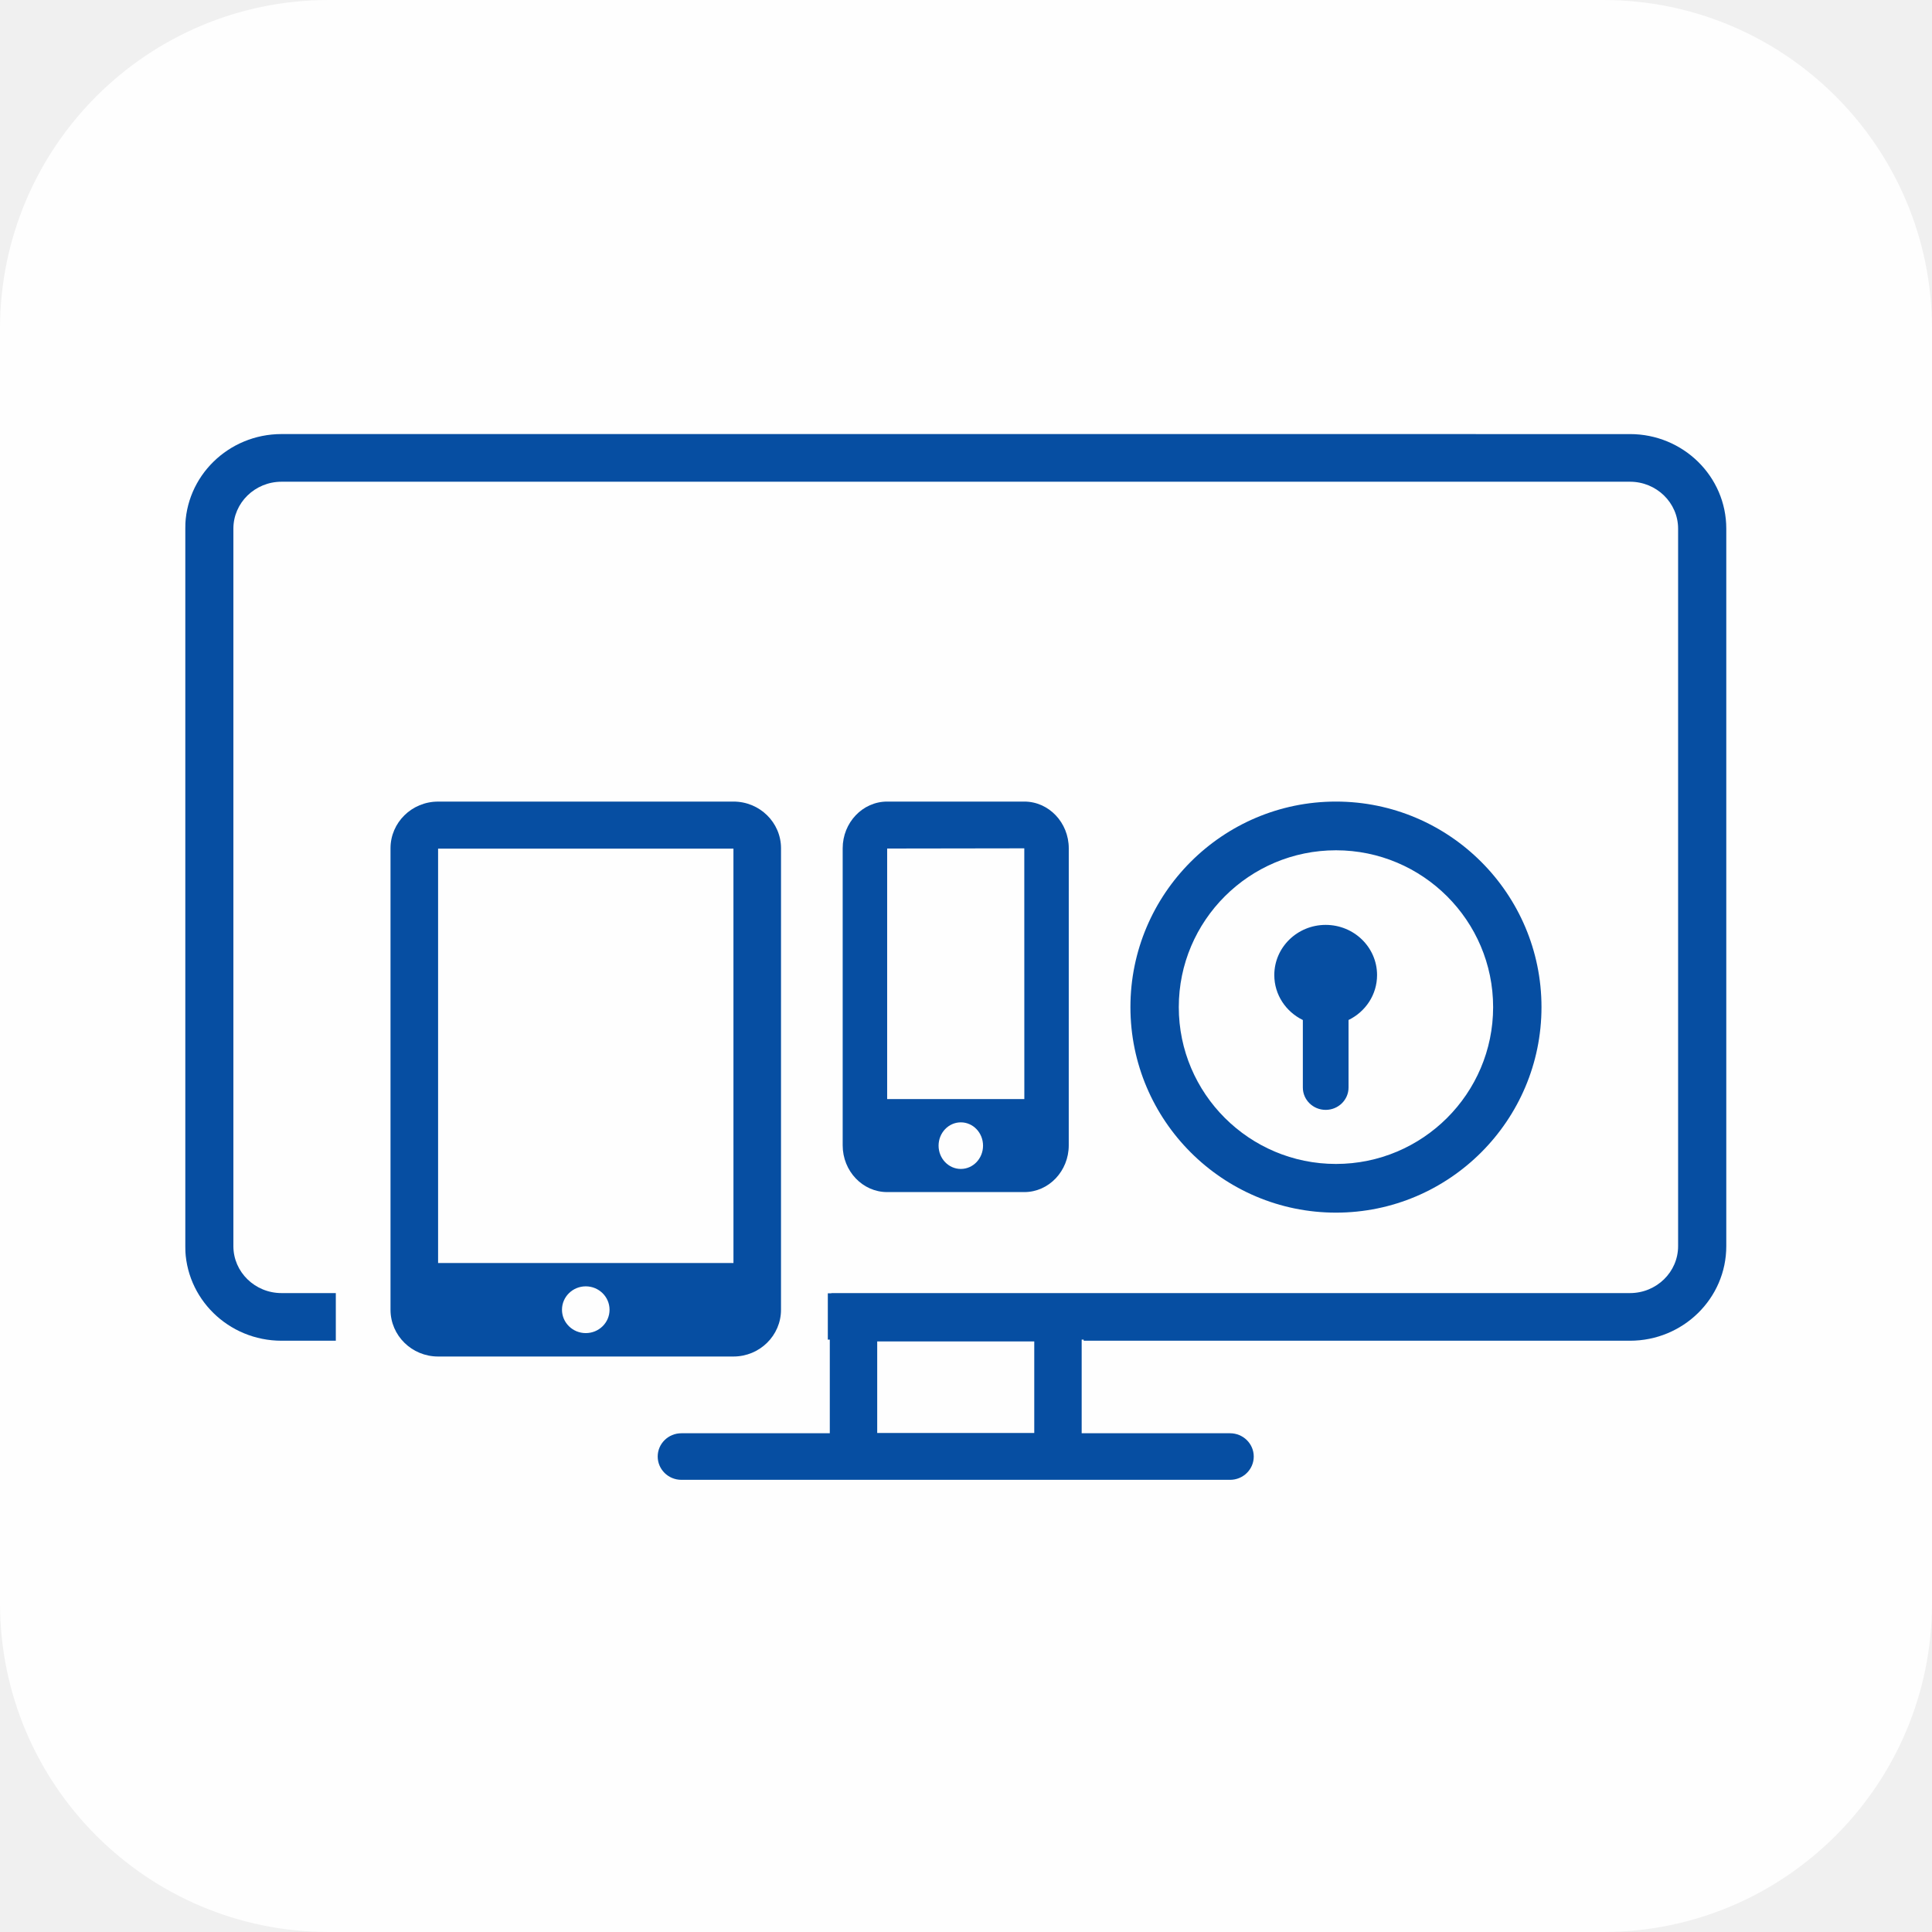
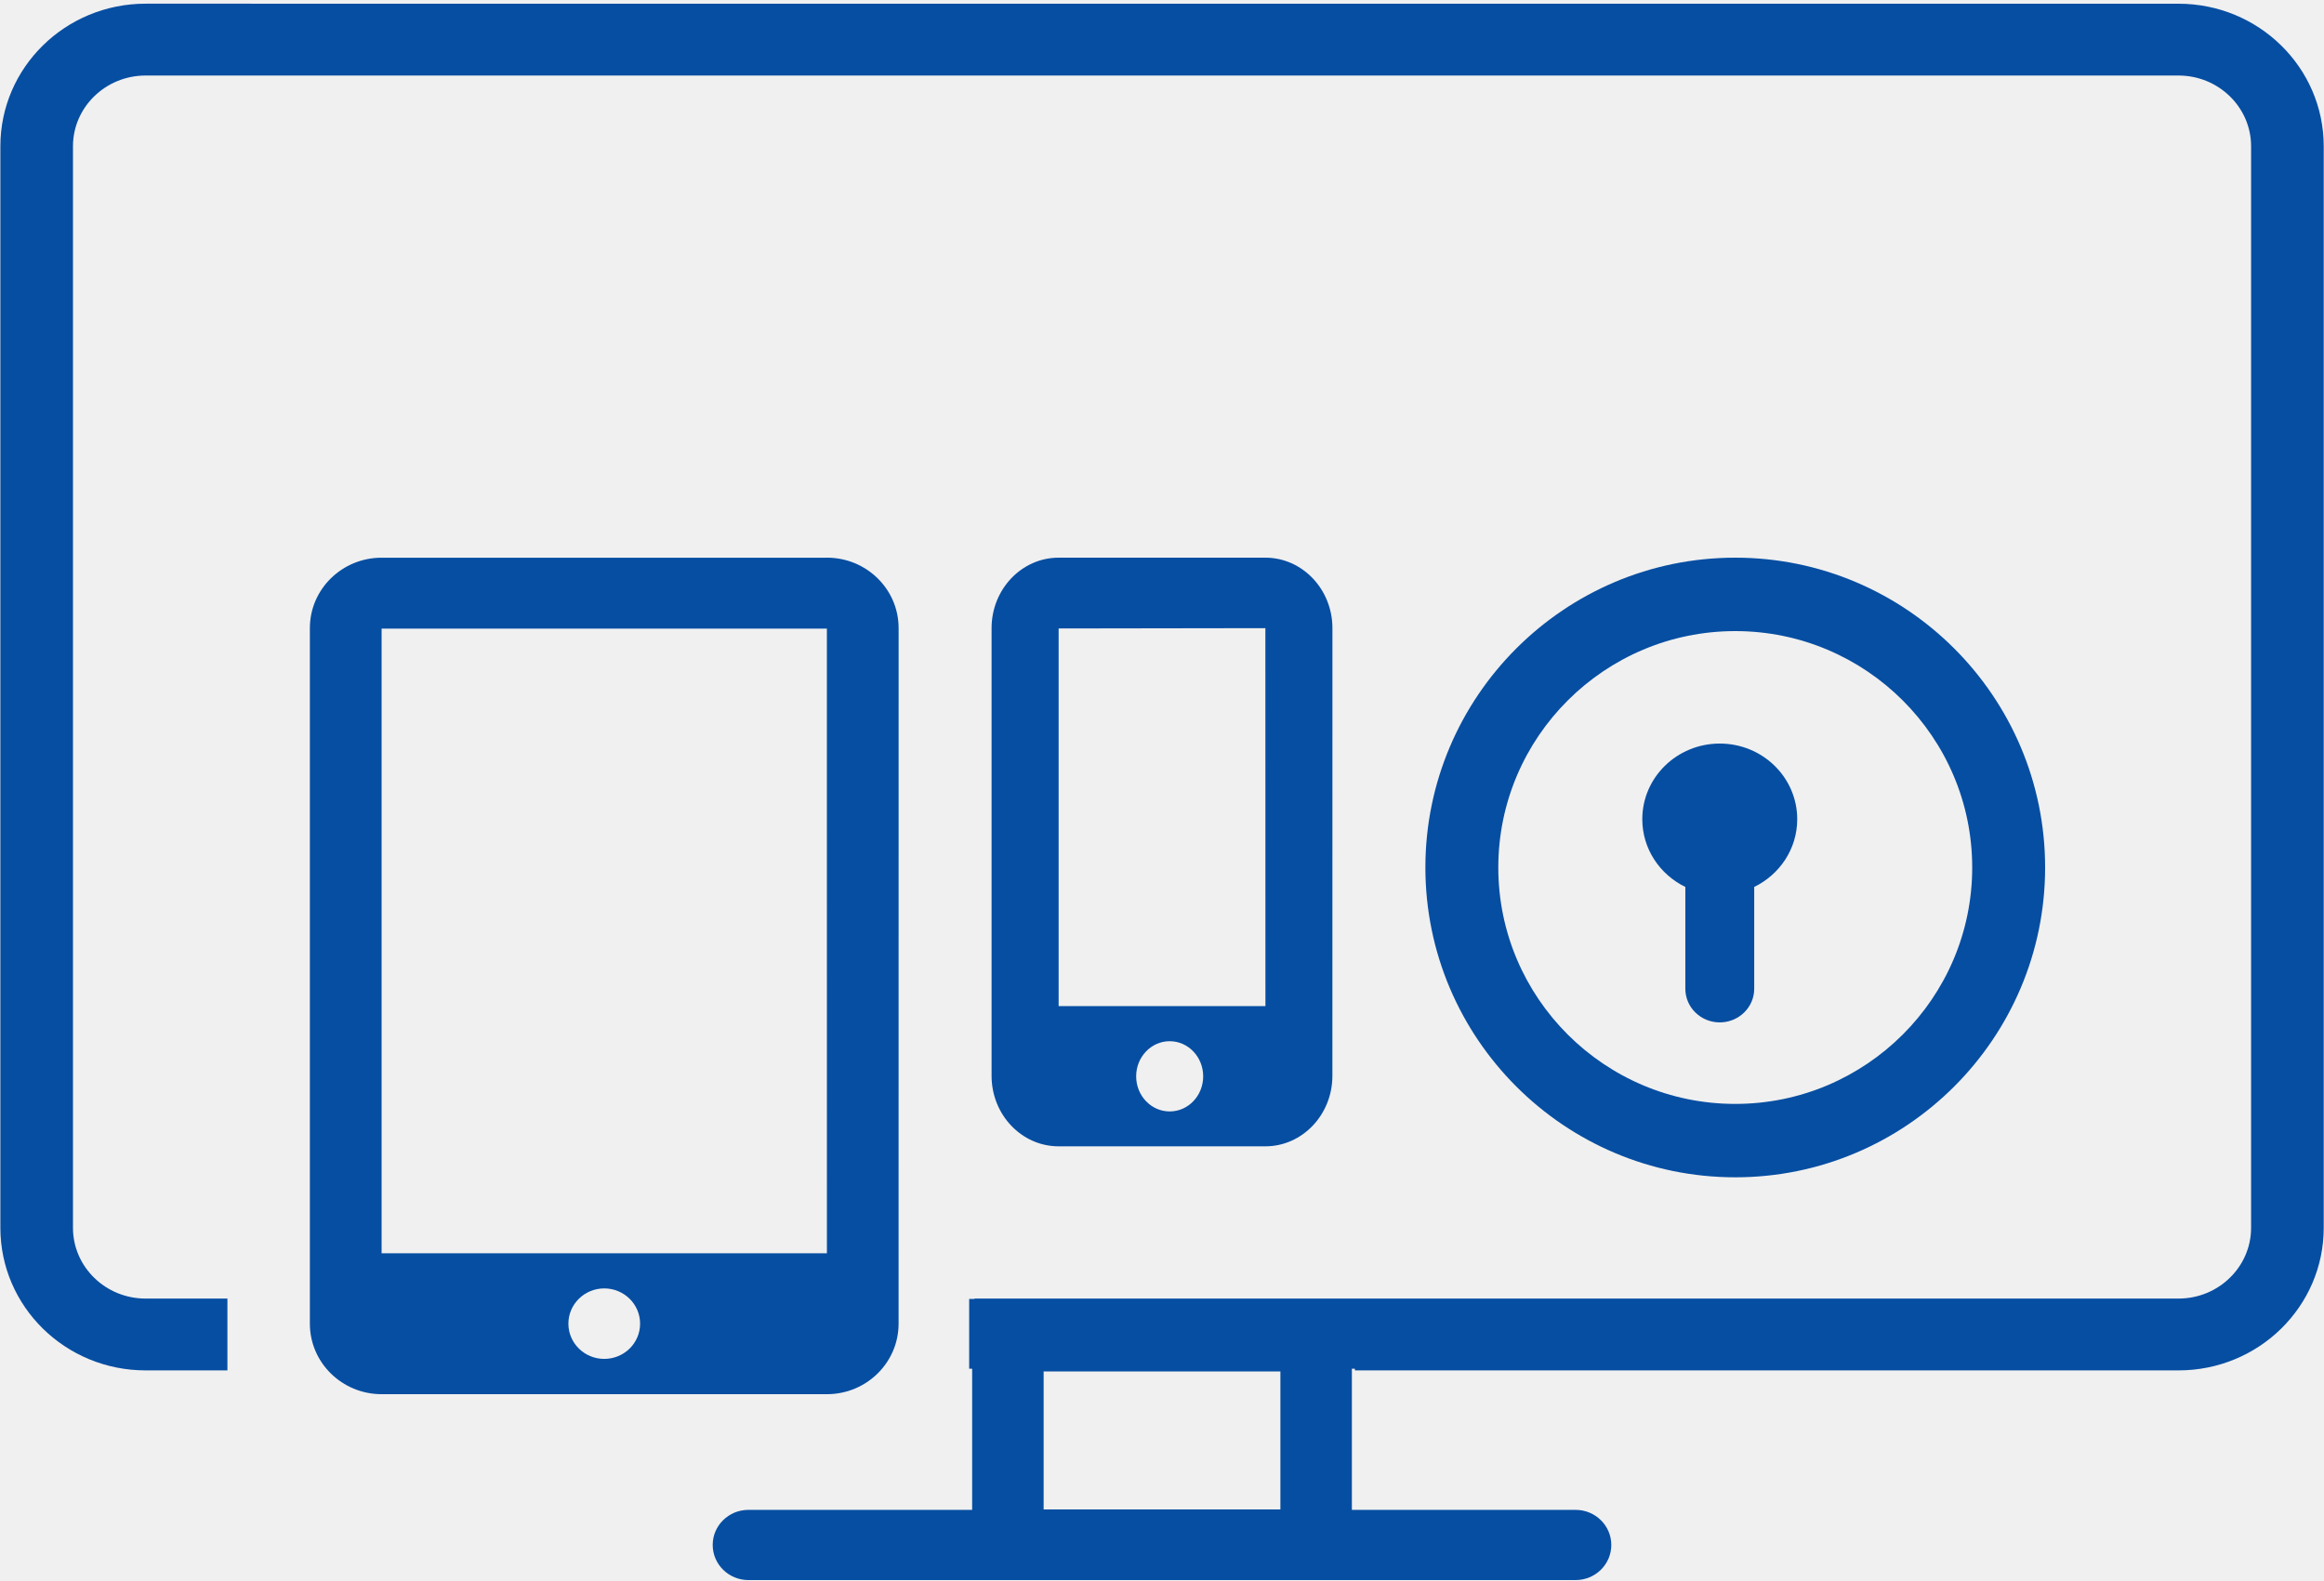
- <svg xmlns="http://www.w3.org/2000/svg" width="94" height="94" viewBox="0 0 94 94" fill="none">
-   <rect width="94" height="94" rx="16" fill="#FEFEFE" />
-   <path d="M35.686 39.001H21.314C20.036 39.001 19 40.019 19 41.274V63.725C19 64.98 20.037 66 21.314 66H35.685C36.964 66 37.999 64.98 37.999 63.725L38 41.273C38 40.017 36.964 39 35.686 39L35.686 39.001ZM28.5 64.861C27.861 64.861 27.343 64.351 27.343 63.724C27.343 63.096 27.861 62.586 28.5 62.586C29.139 62.586 29.657 63.096 29.657 63.724C29.658 64.352 29.14 64.861 28.5 64.861ZM21.315 61.451V41.29H35.685L35.686 61.451H21.315Z" fill="#064EA2" />
-   <path d="M49.836 39H43.164C41.97 39 41 40.021 41 41.275V55.725C41 56.98 41.97 58 43.164 58H49.836C51.029 58 51.999 56.979 51.999 55.725L52 41.275C52 40.02 51.029 39 49.836 39ZM46.748 56.874C46.151 56.874 45.666 56.367 45.666 55.741C45.666 55.115 46.151 54.607 46.748 54.607C47.346 54.607 47.829 55.115 47.829 55.741C47.829 56.367 47.346 56.874 46.748 56.874ZM43.164 53.475V41.285L49.836 41.275L49.838 53.475L43.164 53.474L43.164 53.475Z" fill="#064EA2" />
-   <path d="M65 59C59.486 59 55 54.514 55 49C55 43.486 59.486 39 65 39C70.514 39 75 43.486 75 49C75 54.514 70.514 59 65 59ZM65 41.37C60.783 41.37 57.353 44.793 57.353 49.001C57.353 53.208 60.783 56.631 65 56.631C69.217 56.631 72.647 53.208 72.647 49.001C72.647 44.793 69.217 41.37 65 41.37Z" fill="#064EA2" />
-   <path d="M67 47.442C67 46.093 65.882 45 64.5 45C63.119 45 62 46.093 62 47.442C62 48.4 62.566 49.228 63.389 49.628V52.914C63.389 53.514 63.887 54 64.5 54C65.113 54 65.612 53.514 65.612 52.914L65.612 49.627C66.434 49.228 67 48.4 67 47.442Z" fill="#064EA2" />
-   <mask id="mask0_50_39" style="mask-type:luminance" maskUnits="userSpaceOnUse" x="9" y="21" width="75" height="45">
-     <path d="M9 21H84V65.332H9V21Z" fill="white" />
-   </mask>
-   <g mask="url(#mask0_50_39)">
-     <path d="M52.725 65.179V65.232H79.305C81.893 65.232 83.991 63.171 83.991 60.631V25.721C83.991 23.18 81.893 21.12 79.305 21.12L13.698 21.119C11.109 21.119 9.012 23.18 9.012 25.72V60.63C9.012 63.171 11.109 65.232 13.698 65.232H16.339V62.914L13.698 62.914C12.405 62.914 11.355 61.89 11.355 60.631V25.721C11.355 24.462 12.406 23.438 13.698 23.438H79.305C80.597 23.438 81.647 24.462 81.647 25.721V60.631C81.647 61.89 80.597 62.914 79.305 62.914H40.448V62.926H40.277V65.179" fill="#064EA2" />
-   </g>
-   <path d="M59.848 69.734H52.628V63H40.373V69.734L33.153 69.734C32.516 69.734 32 70.241 32 70.866C32 71.492 32.516 72 33.153 72H59.847C60.484 72 61 71.493 61 70.867C61 70.242 60.484 69.734 59.847 69.734L59.848 69.734ZM42.68 65.266H50.321V69.72H42.68V65.266Z" fill="#064EA2" />
+ <svg xmlns="http://www.w3.org/2000/svg" width="75" height="51" viewBox="0 0 75 51" fill="none">
+   <path d="M26.686 18.001H12.315C11.036 18.001 10 19.019 10 20.274V42.725C10 43.98 11.037 45 12.315 45H26.686C27.964 45 28.999 43.98 28.999 42.725L29 20.273C29 19.017 27.964 18 26.686 18L26.686 18.001ZM19.5 43.861C18.861 43.861 18.343 43.351 18.343 42.724C18.343 42.096 18.861 41.586 19.5 41.586C20.139 41.586 20.657 42.096 20.657 42.724C20.658 43.352 20.14 43.861 19.5 43.861ZM12.315 40.451V20.29H26.685L26.686 40.451H12.315Z" fill="#064EA2" />
+   <path d="M40.836 18H34.164C32.97 18 32 19.021 32 20.274V34.725C32 35.98 32.97 37 34.164 37H40.836C42.029 37 42.999 35.979 42.999 34.725L43 20.275C43 19.02 42.029 18 40.836 18ZM37.748 35.874C37.151 35.874 36.666 35.367 36.666 34.741C36.666 34.115 37.151 33.607 37.748 33.607C38.346 33.607 38.829 34.115 38.829 34.741C38.829 35.367 38.346 35.874 37.748 35.874ZM34.164 32.475V20.285L40.836 20.275L40.838 32.475L34.164 32.474L34.164 32.475Z" fill="#064EA2" />
+   <path d="M56 38C50.486 38 46 33.514 46 28C46 22.486 50.486 18 56 18C61.514 18 66 22.486 66 28C66 33.514 61.514 38 56 38ZM56 20.37C51.783 20.37 48.353 23.793 48.353 28C48.353 32.208 51.783 35.631 56 35.631C60.217 35.631 63.647 32.208 63.647 28C63.647 23.793 60.217 20.37 56 20.37Z" fill="#064EA2" />
+   <path d="M58 26.442C58 25.093 56.882 24 55.5 24C54.119 24 53 25.093 53 26.442C53 27.4 53.566 28.228 54.389 28.628V31.914C54.389 32.514 54.887 33 55.5 33C56.113 33 56.612 32.514 56.612 31.914L56.612 28.628C57.434 28.228 58 27.4 58 26.442Z" fill="#064EA2" />
+   <path d="M43.725 44.179V44.232H70.305C72.893 44.232 74.991 42.171 74.991 39.631V4.721C74.991 2.18 72.893 0.12 70.305 0.12L4.698 0.119C2.109 0.119 0.012 2.18 0.012 4.72V39.63C0.012 42.171 2.109 44.232 4.698 44.232H7.339V41.914L4.698 41.914C3.405 41.914 2.355 40.89 2.355 39.631V4.721C2.355 3.462 3.406 2.438 4.698 2.438H70.305C71.597 2.438 72.647 3.462 72.647 4.721V39.631C72.647 40.89 71.597 41.914 70.305 41.914H31.448V41.926H31.277V44.179" fill="#064EA2" />
+   <path d="M50.848 48.734H43.628V42H31.373V48.734L24.153 48.734C23.516 48.734 23 49.241 23 49.866C23 50.492 23.516 51 24.153 51H50.847C51.484 51 52 50.493 52 49.867C52 49.242 51.484 48.734 50.847 48.734L50.848 48.734ZM33.68 44.266H41.321V48.72H33.68V44.266Z" fill="#064EA2" />
</svg>
